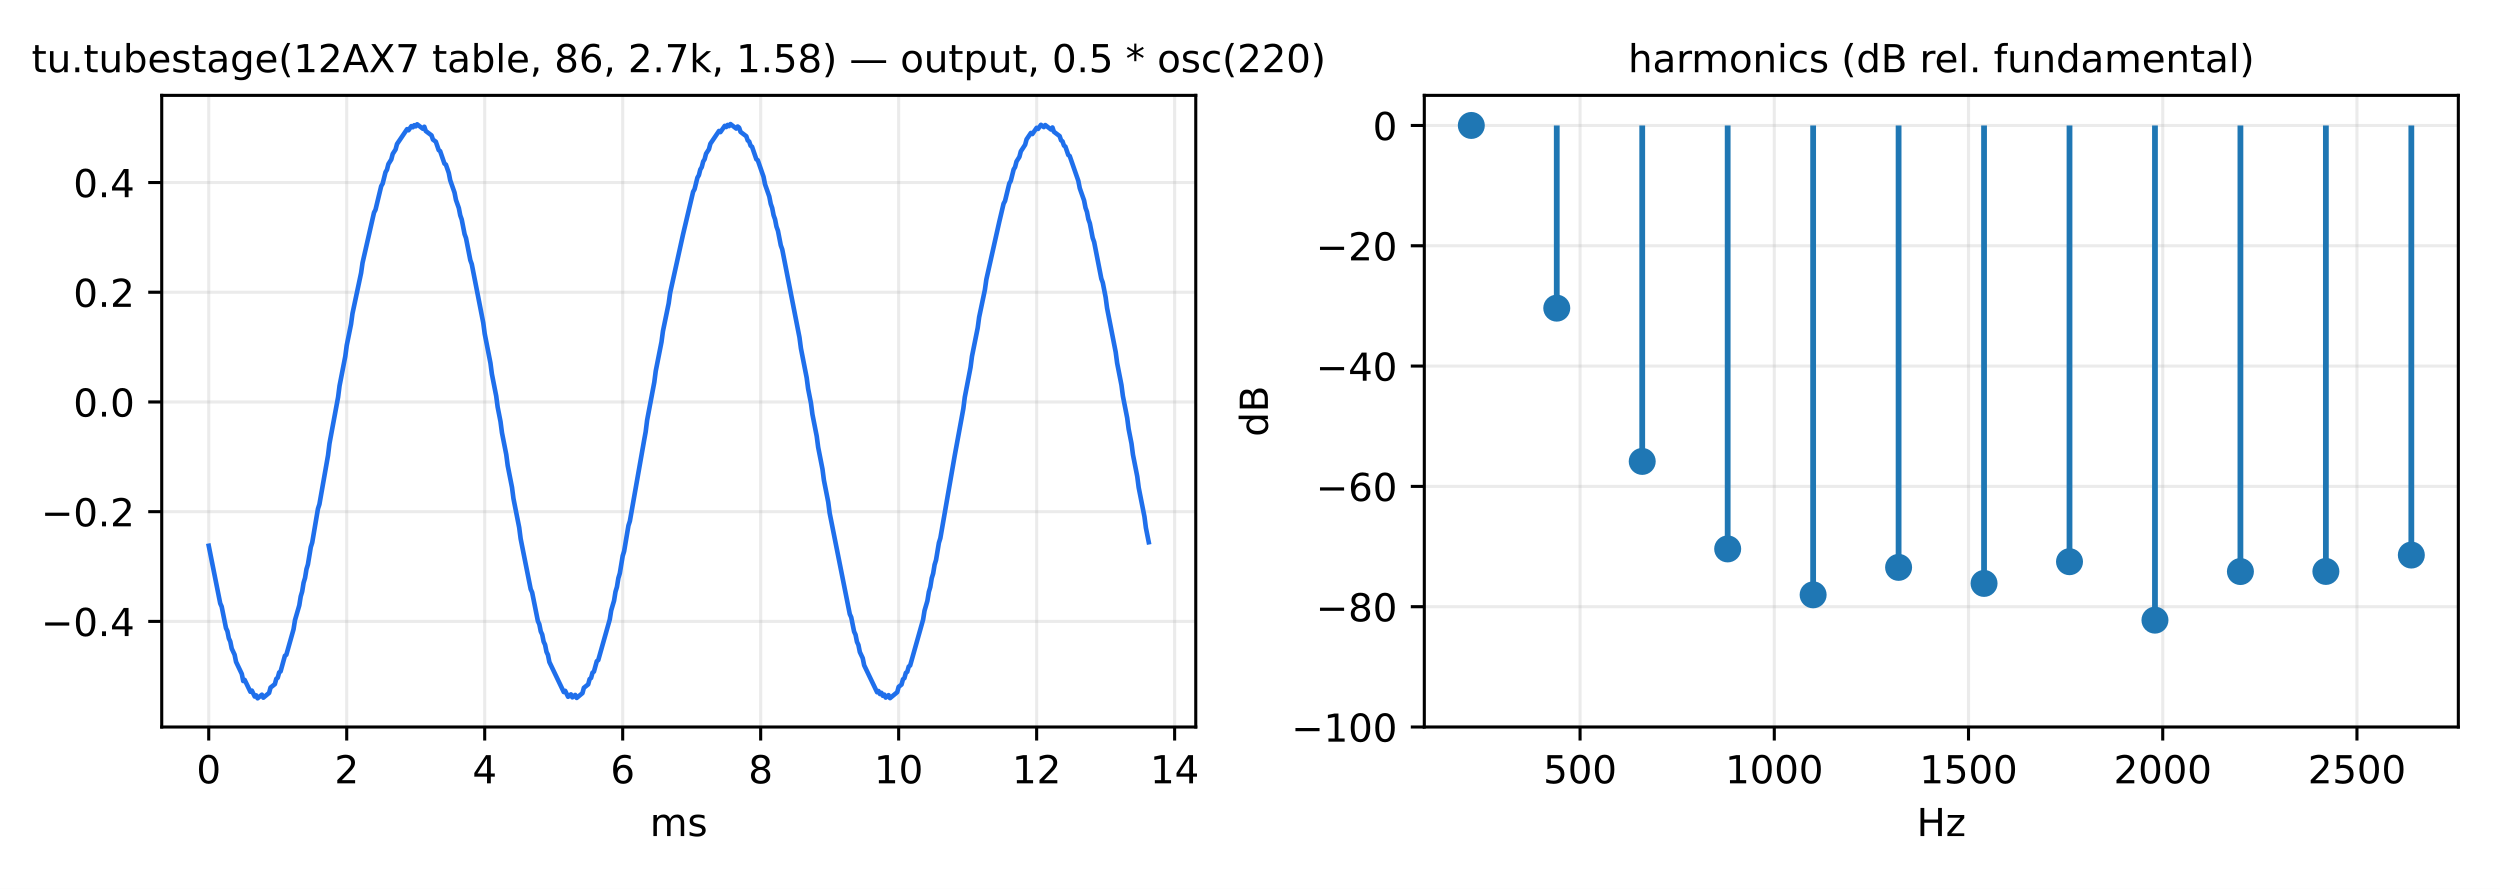
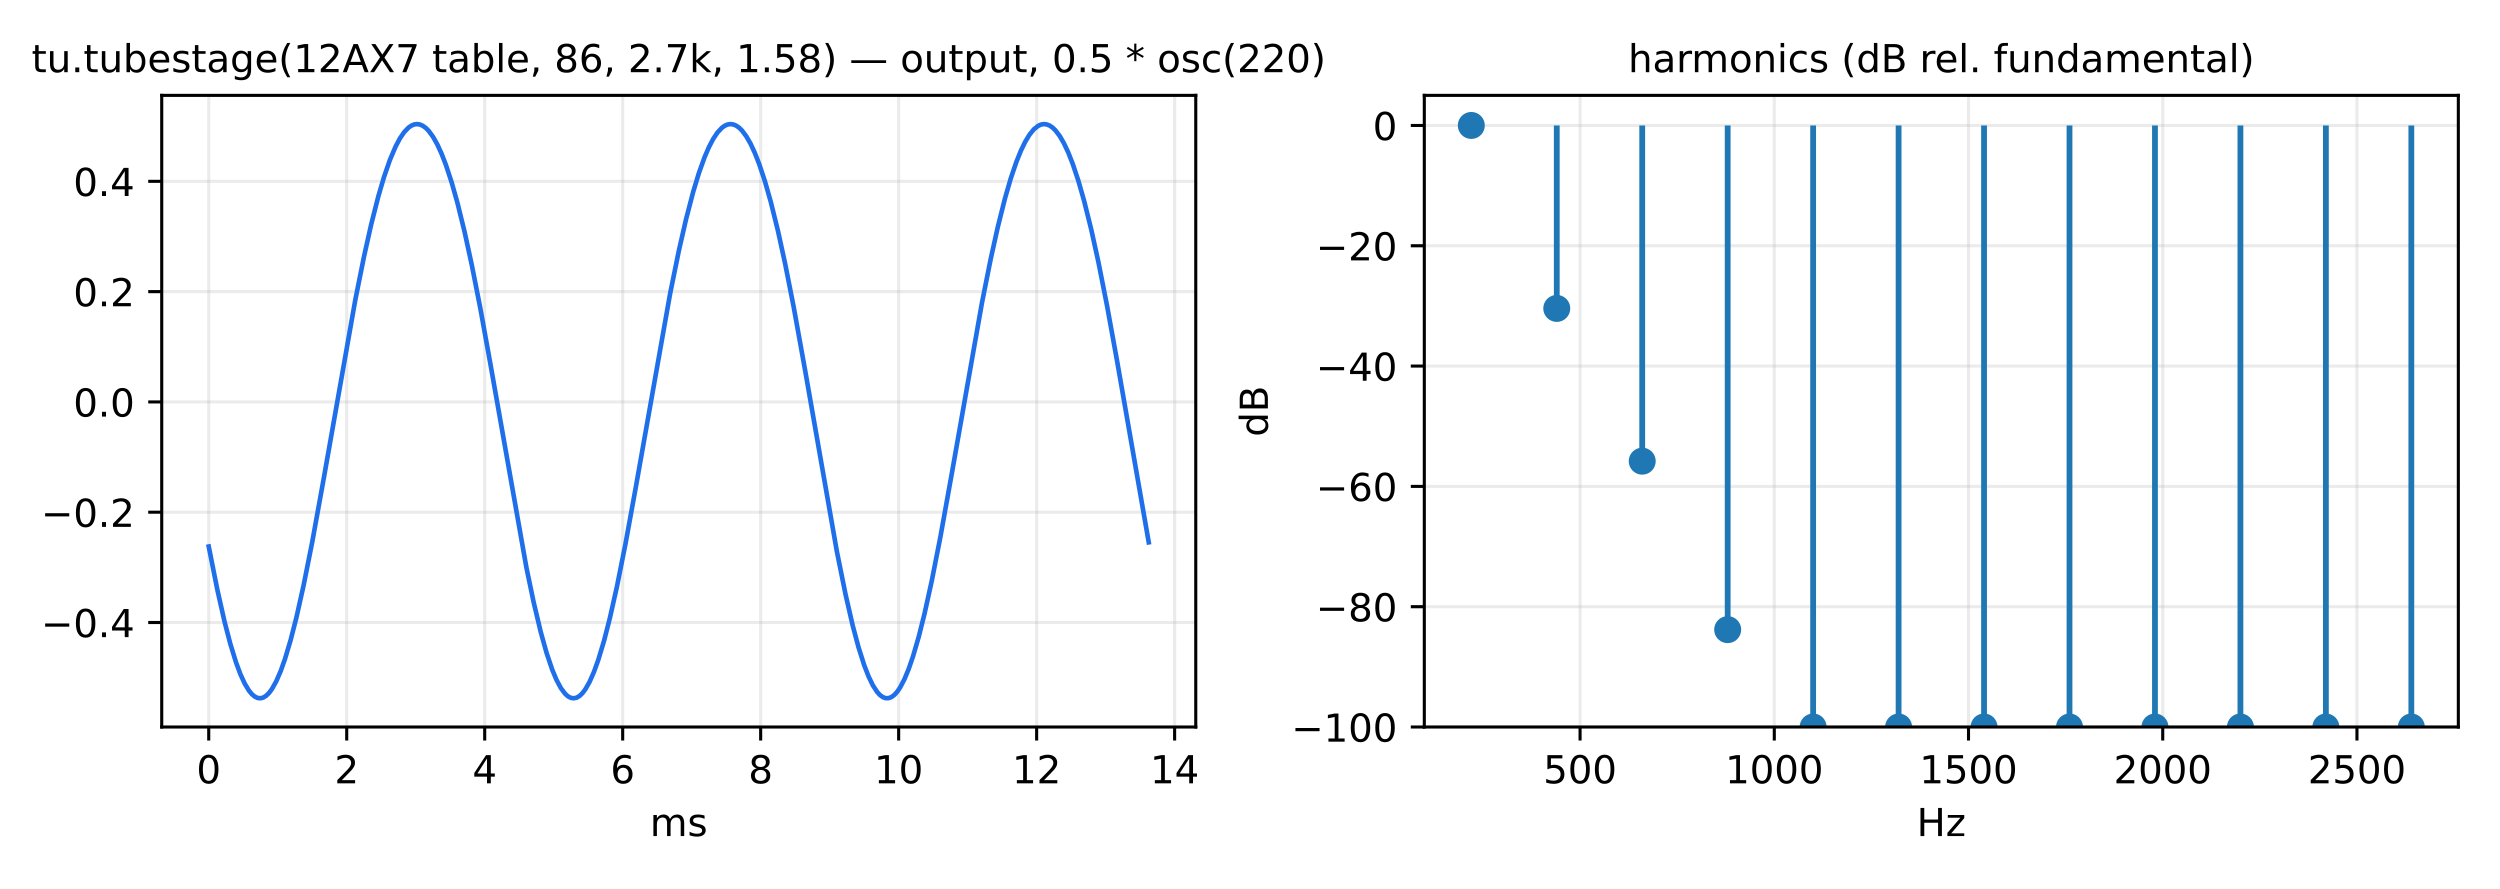
<svg xmlns="http://www.w3.org/2000/svg" xmlns:xlink="http://www.w3.org/1999/xlink" width="648pt" height="230.4pt" viewBox="0 0 648 230.4" version="1.1">
  <defs>
    <style type="text/css">*{stroke-linejoin: round; stroke-linecap: butt}</style>
  </defs>
  <g id="figure_1">
    <g id="patch_1">
      <path d="M 0 230.4  L 648 230.4  L 648 0  L 0 0  z " style="fill: #ffffff" />
    </g>
    <g id="axes_1">
      <g id="patch_2">
        <path d="M 41.92 188.44  L 309.94 188.44  L 309.94 24.72  L 41.92 24.72  z " style="fill: #ffffff" />
      </g>
      <g id="matplotlib.axis_1">
        <g id="xtick_1">
          <g id="line2d_1">
-             <path d="M 54.103 188.44  L 54.103 24.72  " clip-path="url(#pcc298cff93)" style="fill: none; stroke: #b0b0b0; stroke-opacity: 0.25; stroke-width: 0.8; stroke-linecap: square" />
+             <path d="M 54.103 188.44  L 54.103 24.72  " clip-path="url(#p11b434fa4b)" style="fill: none; stroke: #b0b0b0; stroke-opacity: 0.25; stroke-width: 0.8; stroke-linecap: square" />
          </g>
          <g id="line2d_2">
            <defs>
-               <path id="m1f1329c6fb" d="M 0 0  L 0 3.5  " style="stroke: #000000; stroke-width: 0.8" />
+               <path id="m1d66839a09" d="M 0 0  L 0 3.5  " style="stroke: #000000; stroke-width: 0.8" />
            </defs>
            <g>
-               <use xlink:href="#m1f1329c6fb" x="54.103" y="188.44" style="stroke: #000000; stroke-width: 0.8" />
+               <use xlink:href="#m1d66839a09" x="54.103" y="188.44" style="stroke: #000000; stroke-width: 0.8" />
            </g>
          </g>
          <g id="text_1">
            <text style="font: 10px 'DejaVu Sans', 'Bitstream Vera Sans', 'Computer Modern Sans Serif', 'Lucida Grande', 'Verdana', 'Geneva', 'Lucid', 'Arial', 'Helvetica', 'Avant Garde', sans-serif; text-anchor: middle" x="54.103" y="203.038" transform="rotate(-0 54.10273 203.0384)">0</text>
          </g>
        </g>
        <g id="xtick_2">
          <g id="line2d_3">
-             <path d="M 89.869 188.44  L 89.869 24.72  " clip-path="url(#pcc298cff93)" style="fill: none; stroke: #b0b0b0; stroke-opacity: 0.25; stroke-width: 0.8; stroke-linecap: square" />
+             <path d="M 89.869 188.44  L 89.869 24.72  " clip-path="url(#p11b434fa4b)" style="fill: none; stroke: #b0b0b0; stroke-opacity: 0.25; stroke-width: 0.8; stroke-linecap: square" />
          </g>
          <g id="line2d_4">
            <g>
-               <use xlink:href="#m1f1329c6fb" x="89.869" y="188.44" style="stroke: #000000; stroke-width: 0.8" />
+               <use xlink:href="#m1d66839a09" x="89.869" y="188.44" style="stroke: #000000; stroke-width: 0.8" />
            </g>
          </g>
          <g id="text_2">
            <text style="font: 10px 'DejaVu Sans', 'Bitstream Vera Sans', 'Computer Modern Sans Serif', 'Lucida Grande', 'Verdana', 'Geneva', 'Lucid', 'Arial', 'Helvetica', 'Avant Garde', sans-serif; text-anchor: middle" x="89.869" y="203.038" transform="rotate(-0 89.86853 203.0384)">2</text>
          </g>
        </g>
        <g id="xtick_3">
          <g id="line2d_5">
-             <path d="M 125.634 188.44  L 125.634 24.72  " clip-path="url(#pcc298cff93)" style="fill: none; stroke: #b0b0b0; stroke-opacity: 0.25; stroke-width: 0.8; stroke-linecap: square" />
+             <path d="M 125.634 188.44  L 125.634 24.72  " clip-path="url(#p11b434fa4b)" style="fill: none; stroke: #b0b0b0; stroke-opacity: 0.25; stroke-width: 0.8; stroke-linecap: square" />
          </g>
          <g id="line2d_6">
            <g>
-               <use xlink:href="#m1f1329c6fb" x="125.634" y="188.44" style="stroke: #000000; stroke-width: 0.8" />
+               <use xlink:href="#m1d66839a09" x="125.634" y="188.44" style="stroke: #000000; stroke-width: 0.8" />
            </g>
          </g>
          <g id="text_3">
            <text style="font: 10px 'DejaVu Sans', 'Bitstream Vera Sans', 'Computer Modern Sans Serif', 'Lucida Grande', 'Verdana', 'Geneva', 'Lucid', 'Arial', 'Helvetica', 'Avant Garde', sans-serif; text-anchor: middle" x="125.634" y="203.038" transform="rotate(-0 125.6343 203.0384)">4</text>
          </g>
        </g>
        <g id="xtick_4">
          <g id="line2d_7">
-             <path d="M 161.4 188.44  L 161.4 24.72  " clip-path="url(#pcc298cff93)" style="fill: none; stroke: #b0b0b0; stroke-opacity: 0.25; stroke-width: 0.8; stroke-linecap: square" />
+             <path d="M 161.4 188.44  L 161.4 24.72  " clip-path="url(#p11b434fa4b)" style="fill: none; stroke: #b0b0b0; stroke-opacity: 0.25; stroke-width: 0.8; stroke-linecap: square" />
          </g>
          <g id="line2d_8">
            <g>
-               <use xlink:href="#m1f1329c6fb" x="161.4" y="188.44" style="stroke: #000000; stroke-width: 0.8" />
+               <use xlink:href="#m1d66839a09" x="161.4" y="188.44" style="stroke: #000000; stroke-width: 0.8" />
            </g>
          </g>
          <g id="text_4">
            <text style="font: 10px 'DejaVu Sans', 'Bitstream Vera Sans', 'Computer Modern Sans Serif', 'Lucida Grande', 'Verdana', 'Geneva', 'Lucid', 'Arial', 'Helvetica', 'Avant Garde', sans-serif; text-anchor: middle" x="161.4" y="203.038" transform="rotate(-0 161.4001 203.0384)">6</text>
          </g>
        </g>
        <g id="xtick_5">
          <g id="line2d_9">
-             <path d="M 197.166 188.44  L 197.166 24.72  " clip-path="url(#pcc298cff93)" style="fill: none; stroke: #b0b0b0; stroke-opacity: 0.25; stroke-width: 0.8; stroke-linecap: square" />
+             <path d="M 197.166 188.44  L 197.166 24.72  " clip-path="url(#p11b434fa4b)" style="fill: none; stroke: #b0b0b0; stroke-opacity: 0.25; stroke-width: 0.8; stroke-linecap: square" />
          </g>
          <g id="line2d_10">
            <g>
-               <use xlink:href="#m1f1329c6fb" x="197.166" y="188.44" style="stroke: #000000; stroke-width: 0.8" />
+               <use xlink:href="#m1d66839a09" x="197.166" y="188.44" style="stroke: #000000; stroke-width: 0.8" />
            </g>
          </g>
          <g id="text_5">
            <text style="font: 10px 'DejaVu Sans', 'Bitstream Vera Sans', 'Computer Modern Sans Serif', 'Lucida Grande', 'Verdana', 'Geneva', 'Lucid', 'Arial', 'Helvetica', 'Avant Garde', sans-serif; text-anchor: middle" x="197.166" y="203.038" transform="rotate(-0 197.1659 203.0384)">8</text>
          </g>
        </g>
        <g id="xtick_6">
          <g id="line2d_11">
-             <path d="M 232.932 188.44  L 232.932 24.72  " clip-path="url(#pcc298cff93)" style="fill: none; stroke: #b0b0b0; stroke-opacity: 0.25; stroke-width: 0.8; stroke-linecap: square" />
+             <path d="M 232.932 188.44  L 232.932 24.72  " clip-path="url(#p11b434fa4b)" style="fill: none; stroke: #b0b0b0; stroke-opacity: 0.25; stroke-width: 0.8; stroke-linecap: square" />
          </g>
          <g id="line2d_12">
            <g>
-               <use xlink:href="#m1f1329c6fb" x="232.932" y="188.44" style="stroke: #000000; stroke-width: 0.8" />
+               <use xlink:href="#m1d66839a09" x="232.932" y="188.44" style="stroke: #000000; stroke-width: 0.8" />
            </g>
          </g>
          <g id="text_6">
            <text style="font: 10px 'DejaVu Sans', 'Bitstream Vera Sans', 'Computer Modern Sans Serif', 'Lucida Grande', 'Verdana', 'Geneva', 'Lucid', 'Arial', 'Helvetica', 'Avant Garde', sans-serif; text-anchor: middle" x="232.932" y="203.038" transform="rotate(-0 232.9318 203.0384)">10</text>
          </g>
        </g>
        <g id="xtick_7">
          <g id="line2d_13">
-             <path d="M 268.698 188.44  L 268.698 24.72  " clip-path="url(#pcc298cff93)" style="fill: none; stroke: #b0b0b0; stroke-opacity: 0.25; stroke-width: 0.8; stroke-linecap: square" />
+             <path d="M 268.698 188.44  L 268.698 24.72  " clip-path="url(#p11b434fa4b)" style="fill: none; stroke: #b0b0b0; stroke-opacity: 0.25; stroke-width: 0.8; stroke-linecap: square" />
          </g>
          <g id="line2d_14">
            <g>
-               <use xlink:href="#m1f1329c6fb" x="268.698" y="188.44" style="stroke: #000000; stroke-width: 0.8" />
+               <use xlink:href="#m1d66839a09" x="268.698" y="188.44" style="stroke: #000000; stroke-width: 0.8" />
            </g>
          </g>
          <g id="text_7">
            <text style="font: 10px 'DejaVu Sans', 'Bitstream Vera Sans', 'Computer Modern Sans Serif', 'Lucida Grande', 'Verdana', 'Geneva', 'Lucid', 'Arial', 'Helvetica', 'Avant Garde', sans-serif; text-anchor: middle" x="268.698" y="203.038" transform="rotate(-0 268.6976 203.0384)">12</text>
          </g>
        </g>
        <g id="xtick_8">
          <g id="line2d_15">
-             <path d="M 304.463 188.44  L 304.463 24.72  " clip-path="url(#pcc298cff93)" style="fill: none; stroke: #b0b0b0; stroke-opacity: 0.25; stroke-width: 0.8; stroke-linecap: square" />
+             <path d="M 304.463 188.44  L 304.463 24.72  " clip-path="url(#p11b434fa4b)" style="fill: none; stroke: #b0b0b0; stroke-opacity: 0.25; stroke-width: 0.8; stroke-linecap: square" />
          </g>
          <g id="line2d_16">
            <g>
-               <use xlink:href="#m1f1329c6fb" x="304.463" y="188.44" style="stroke: #000000; stroke-width: 0.8" />
+               <use xlink:href="#m1d66839a09" x="304.463" y="188.44" style="stroke: #000000; stroke-width: 0.8" />
            </g>
          </g>
          <g id="text_8">
            <text style="font: 10px 'DejaVu Sans', 'Bitstream Vera Sans', 'Computer Modern Sans Serif', 'Lucida Grande', 'Verdana', 'Geneva', 'Lucid', 'Arial', 'Helvetica', 'Avant Garde', sans-serif; text-anchor: middle" x="304.463" y="203.038" transform="rotate(-0 304.4634 203.0384)">14</text>
          </g>
        </g>
        <g id="text_9">
          <text style="font: 10px 'DejaVu Sans', 'Bitstream Vera Sans', 'Computer Modern Sans Serif', 'Lucida Grande', 'Verdana', 'Geneva', 'Lucid', 'Arial', 'Helvetica', 'Avant Garde', sans-serif; text-anchor: middle" x="175.93" y="216.717" transform="rotate(-0 175.93 216.7166)">ms</text>
        </g>
      </g>
      <g id="matplotlib.axis_2">
        <g id="ytick_1">
          <g id="line2d_17">
-             <path d="M 41.92 161.07  L 309.94 161.07  " clip-path="url(#pcc298cff93)" style="fill: none; stroke: #b0b0b0; stroke-opacity: 0.25; stroke-width: 0.8; stroke-linecap: square" />
+             <path d="M 41.92 161.351  L 309.94 161.351  " clip-path="url(#p11b434fa4b)" style="fill: none; stroke: #b0b0b0; stroke-opacity: 0.25; stroke-width: 0.8; stroke-linecap: square" />
          </g>
          <g id="line2d_18">
            <defs>
-               <path id="m8fce7bdfa5" d="M 0 0  L -3.5 0  " style="stroke: #000000; stroke-width: 0.8" />
+               <path id="m1dffd1df96" d="M 0 0  L -3.5 0  " style="stroke: #000000; stroke-width: 0.8" />
            </defs>
            <g>
-               <use xlink:href="#m8fce7bdfa5" x="41.92" y="161.07" style="stroke: #000000; stroke-width: 0.8" />
+               <use xlink:href="#m1dffd1df96" x="41.92" y="161.351" style="stroke: #000000; stroke-width: 0.8" />
            </g>
          </g>
          <g id="text_10">
-             <text style="font: 10px 'DejaVu Sans', 'Bitstream Vera Sans', 'Computer Modern Sans Serif', 'Lucida Grande', 'Verdana', 'Geneva', 'Lucid', 'Arial', 'Helvetica', 'Avant Garde', sans-serif; text-anchor: end" x="34.92" y="164.869" transform="rotate(-0 34.92 164.8693)">−0.4</text>
+             <text style="font: 10px 'DejaVu Sans', 'Bitstream Vera Sans', 'Computer Modern Sans Serif', 'Lucida Grande', 'Verdana', 'Geneva', 'Lucid', 'Arial', 'Helvetica', 'Avant Garde', sans-serif; text-anchor: end" x="34.92" y="165.15" transform="rotate(-0 34.92 165.1498)">−0.4</text>
          </g>
        </g>
        <g id="ytick_2">
          <g id="line2d_19">
-             <path d="M 41.92 132.629  L 309.94 132.629  " clip-path="url(#pcc298cff93)" style="fill: none; stroke: #b0b0b0; stroke-opacity: 0.25; stroke-width: 0.8; stroke-linecap: square" />
+             <path d="M 41.92 132.764  L 309.94 132.764  " clip-path="url(#p11b434fa4b)" style="fill: none; stroke: #b0b0b0; stroke-opacity: 0.25; stroke-width: 0.8; stroke-linecap: square" />
          </g>
          <g id="line2d_20">
            <g>
-               <use xlink:href="#m8fce7bdfa5" x="41.92" y="132.629" style="stroke: #000000; stroke-width: 0.8" />
+               <use xlink:href="#m1dffd1df96" x="41.92" y="132.764" style="stroke: #000000; stroke-width: 0.8" />
            </g>
          </g>
          <g id="text_11">
-             <text style="font: 10px 'DejaVu Sans', 'Bitstream Vera Sans', 'Computer Modern Sans Serif', 'Lucida Grande', 'Verdana', 'Geneva', 'Lucid', 'Arial', 'Helvetica', 'Avant Garde', sans-serif; text-anchor: end" x="34.92" y="136.428" transform="rotate(-0 34.92 136.4285)">−0.2</text>
+             <text style="font: 10px 'DejaVu Sans', 'Bitstream Vera Sans', 'Computer Modern Sans Serif', 'Lucida Grande', 'Verdana', 'Geneva', 'Lucid', 'Arial', 'Helvetica', 'Avant Garde', sans-serif; text-anchor: end" x="34.92" y="136.563" transform="rotate(-0 34.92 136.5631)">−0.2</text>
          </g>
        </g>
        <g id="ytick_3">
          <g id="line2d_21">
-             <path d="M 41.92 104.188  L 309.94 104.188  " clip-path="url(#pcc298cff93)" style="fill: none; stroke: #b0b0b0; stroke-opacity: 0.25; stroke-width: 0.8; stroke-linecap: square" />
+             <path d="M 41.92 104.177  L 309.94 104.177  " clip-path="url(#p11b434fa4b)" style="fill: none; stroke: #b0b0b0; stroke-opacity: 0.25; stroke-width: 0.8; stroke-linecap: square" />
          </g>
          <g id="line2d_22">
            <g>
-               <use xlink:href="#m8fce7bdfa5" x="41.92" y="104.188" style="stroke: #000000; stroke-width: 0.8" />
+               <use xlink:href="#m1dffd1df96" x="41.92" y="104.177" style="stroke: #000000; stroke-width: 0.8" />
            </g>
          </g>
          <g id="text_12">
-             <text style="font: 10px 'DejaVu Sans', 'Bitstream Vera Sans', 'Computer Modern Sans Serif', 'Lucida Grande', 'Verdana', 'Geneva', 'Lucid', 'Arial', 'Helvetica', 'Avant Garde', sans-serif; text-anchor: end" x="34.92" y="107.988" transform="rotate(-0 34.92 107.9876)">0.0</text>
+             <text style="font: 10px 'DejaVu Sans', 'Bitstream Vera Sans', 'Computer Modern Sans Serif', 'Lucida Grande', 'Verdana', 'Geneva', 'Lucid', 'Arial', 'Helvetica', 'Avant Garde', sans-serif; text-anchor: end" x="34.92" y="107.976" transform="rotate(-0 34.92 107.9763)">0.0</text>
          </g>
        </g>
        <g id="ytick_4">
          <g id="line2d_23">
-             <path d="M 41.92 75.748  L 309.94 75.748  " clip-path="url(#pcc298cff93)" style="fill: none; stroke: #b0b0b0; stroke-opacity: 0.25; stroke-width: 0.8; stroke-linecap: square" />
+             <path d="M 41.92 75.59  L 309.94 75.59  " clip-path="url(#p11b434fa4b)" style="fill: none; stroke: #b0b0b0; stroke-opacity: 0.25; stroke-width: 0.8; stroke-linecap: square" />
          </g>
          <g id="line2d_24">
            <g>
-               <use xlink:href="#m8fce7bdfa5" x="41.92" y="75.748" style="stroke: #000000; stroke-width: 0.8" />
+               <use xlink:href="#m1dffd1df96" x="41.92" y="75.59" style="stroke: #000000; stroke-width: 0.8" />
            </g>
          </g>
          <g id="text_13">
-             <text style="font: 10px 'DejaVu Sans', 'Bitstream Vera Sans', 'Computer Modern Sans Serif', 'Lucida Grande', 'Verdana', 'Geneva', 'Lucid', 'Arial', 'Helvetica', 'Avant Garde', sans-serif; text-anchor: end" x="34.92" y="79.547" transform="rotate(-0 34.92 79.54676)">0.2</text>
+             <text style="font: 10px 'DejaVu Sans', 'Bitstream Vera Sans', 'Computer Modern Sans Serif', 'Lucida Grande', 'Verdana', 'Geneva', 'Lucid', 'Arial', 'Helvetica', 'Avant Garde', sans-serif; text-anchor: end" x="34.92" y="79.39" transform="rotate(-0 34.92 79.38959)">0.2</text>
          </g>
        </g>
        <g id="ytick_5">
          <g id="line2d_25">
-             <path d="M 41.92 47.307  L 309.94 47.307  " clip-path="url(#pcc298cff93)" style="fill: none; stroke: #b0b0b0; stroke-opacity: 0.25; stroke-width: 0.8; stroke-linecap: square" />
+             <path d="M 41.92 47.004  L 309.94 47.004  " clip-path="url(#p11b434fa4b)" style="fill: none; stroke: #b0b0b0; stroke-opacity: 0.25; stroke-width: 0.8; stroke-linecap: square" />
          </g>
          <g id="line2d_26">
            <g>
-               <use xlink:href="#m8fce7bdfa5" x="41.92" y="47.307" style="stroke: #000000; stroke-width: 0.8" />
+               <use xlink:href="#m1dffd1df96" x="41.92" y="47.004" style="stroke: #000000; stroke-width: 0.8" />
            </g>
          </g>
          <g id="text_14">
-             <text style="font: 10px 'DejaVu Sans', 'Bitstream Vera Sans', 'Computer Modern Sans Serif', 'Lucida Grande', 'Verdana', 'Geneva', 'Lucid', 'Arial', 'Helvetica', 'Avant Garde', sans-serif; text-anchor: end" x="34.92" y="51.106" transform="rotate(-0 34.92 51.1059)">0.4</text>
+             <text style="font: 10px 'DejaVu Sans', 'Bitstream Vera Sans', 'Computer Modern Sans Serif', 'Lucida Grande', 'Verdana', 'Geneva', 'Lucid', 'Arial', 'Helvetica', 'Avant Garde', sans-serif; text-anchor: end" x="34.92" y="50.803" transform="rotate(-0 34.92 50.80284)">0.4</text>
          </g>
        </g>
      </g>
      <g id="line2d_27">
-         <path d="M 54.103 141.464  L 57.083 156.405  L 57.456 157.229  L 58.573 162.801  L 58.946 163.608  L 59.319 165.461  L 59.691 166.262  L 60.064 168.112  L 60.809 169.698  L 61.181 171.546  L 62.672 174.676  L 63.044 176.519  L 63.417 176.226  L 64.907 179.312  L 65.28 179.008  L 66.025 180.542  L 66.397 180.233  L 66.77 180.998  L 67.887 180.069  L 68.26 180.836  L 69.75 179.602  L 70.123 178.222  L 71.241 177.326  L 71.613 175.956  L 71.986 175.666  L 72.358 174.304  L 72.731 174.02  L 73.848 169.979  L 74.221 169.712  L 76.084 163.116  L 76.456 160.757  L 77.574 156.914  L 77.947 154.594  L 78.319 153.338  L 78.692 151.04  L 79.064 149.803  L 79.437 147.527  L 79.809 146.308  L 80.555 141.817  L 80.927 140.628  L 82.417 131.852  L 82.79 130.717  L 85.025 118.038  L 85.398 114.975  L 87.633 102.949  L 88.006 100.018  L 89.496 92.376  L 89.869 89.543  L 90.986 84.028  L 91.359 81.275  L 93.594 70.758  L 93.967 68.139  L 96.947 55.084  L 97.32 54.399  L 98.81 48.237  L 99.183 47.596  L 99.928 44.613  L 100.3 43.997  L 100.673 42.533  L 101.418 41.335  L 101.79 39.898  L 102.536 38.738  L 102.908 37.328  L 105.516 33.473  L 105.889 33.759  L 106.634 32.695  L 107.006 32.984  L 107.379 32.457  L 107.751 32.747  L 108.124 32.223  L 109.614 33.382  L 109.987 32.858  L 110.359 33.958  L 111.85 35.088  L 112.222 36.182  L 112.967 36.731  L 113.712 38.906  L 114.085 39.171  L 115.203 42.413  L 115.575 42.663  L 116.32 44.812  L 116.693 46.715  L 117.811 49.91  L 118.183 51.813  L 118.928 53.924  L 119.301 55.828  L 119.673 56.876  L 120.418 60.684  L 120.791 61.723  L 121.909 67.435  L 122.281 68.461  L 125.262 83.691  L 125.634 86.507  L 127.125 94.115  L 127.497 96.948  L 128.615 102.646  L 128.987 105.492  L 129.733 109.285  L 130.105 112.14  L 131.223 117.817  L 131.595 120.683  L 132.713 126.346  L 133.086 129.22  L 134.576 136.744  L 134.948 139.628  L 137.556 152.719  L 137.929 153.551  L 139.419 160.991  L 139.792 161.803  L 140.164 163.658  L 140.537 164.463  L 140.909 166.316  L 141.282 167.114  L 141.654 168.964  L 142.027 169.756  L 142.4 171.603  L 146.125 179.371  L 146.498 179.066  L 147.243 180.6  L 147.988 179.983  L 148.361 180.749  L 149.106 180.13  L 149.478 180.898  L 150.968 179.662  L 151.341 178.282  L 152.459 177.386  L 152.831 176.016  L 153.204 175.725  L 153.576 174.363  L 153.949 174.079  L 154.694 171.377  L 155.067 171.105  L 158.047 160.575  L 158.42 158.232  L 159.165 155.689  L 159.537 153.376  L 159.91 152.127  L 160.282 149.836  L 160.655 148.605  L 161.4 144.084  L 161.773 142.884  L 162.89 136.235  L 163.263 135.076  L 166.989 113.943  L 167.361 111.91  L 167.734 108.899  L 169.596 99.059  L 169.969 96.164  L 171.459 88.637  L 171.832 85.839  L 173.322 78.628  L 173.695 75.929  L 177.048 60.73  L 179.656 49.702  L 180.028 49.052  L 180.773 46.041  L 181.146 45.415  L 181.518 43.937  L 181.891 43.326  L 182.264 41.869  L 182.636 41.272  L 183.009 39.836  L 183.754 38.676  L 184.126 37.266  L 186.362 33.95  L 186.734 34.235  L 187.852 32.632  L 188.224 32.922  L 188.597 32.395  L 188.97 32.686  L 189.342 32.162  L 190.832 33.321  L 191.205 32.797  L 191.578 33.086  L 191.95 34.186  L 193.44 35.313  L 193.813 36.405  L 194.185 36.679  L 194.558 37.768  L 194.931 38.037  L 196.048 41.287  L 196.421 41.542  L 197.911 45.839  L 198.284 47.742  L 199.401 50.931  L 199.774 52.834  L 200.146 53.889  L 200.519 55.792  L 200.892 56.841  L 201.264 58.745  L 201.637 59.788  L 202.382 63.596  L 202.754 64.629  L 207.225 87.474  L 207.598 90.297  L 209.088 97.901  L 209.46 100.74  L 210.206 104.536  L 210.578 107.385  L 211.696 113.07  L 212.068 115.93  L 213.186 121.601  L 213.559 124.471  L 214.676 130.126  L 215.049 133.005  L 220.265 159.185  L 220.637 160.002  L 221.382 163.713  L 221.755 164.518  L 222.127 166.37  L 222.5 167.168  L 222.873 169.017  L 223.618 170.599  L 223.99 172.445  L 227.343 179.426  L 227.716 179.121  L 228.088 179.889  L 228.461 179.582  L 228.834 180.349  L 229.206 180.041  L 229.579 180.807  L 230.324 180.188  L 230.696 180.955  L 232.559 179.413  L 232.932 178.034  L 233.677 177.437  L 234.049 176.067  L 234.422 175.776  L 234.795 174.413  L 235.167 174.129  L 235.54 172.775  L 235.912 172.497  L 239.265 160.619  L 239.638 158.275  L 240.383 155.733  L 240.756 153.42  L 241.128 152.17  L 241.501 149.879  L 241.873 148.648  L 242.246 146.38  L 242.618 145.167  L 243.363 140.691  L 243.736 139.508  L 247.462 118.081  L 249.697 105.924  L 250.07 102.967  L 251.56 95.239  L 251.932 92.379  L 253.423 84.967  L 253.795 82.205  L 255.285 75.108  L 255.658 72.444  L 259.011 57.501  L 260.129 52.775  L 260.501 52.104  L 261.619 47.525  L 261.991 46.889  L 262.737 43.919  L 263.109 43.308  L 263.482 41.851  L 264.227 40.663  L 264.599 39.233  L 265.717 37.513  L 266.09 36.116  L 267.207 34.465  L 267.58 34.748  L 268.698 33.132  L 269.07 33.42  L 269.815 32.362  L 270.56 32.943  L 270.933 32.418  L 272.423 33.573  L 272.796 33.048  L 273.168 34.147  L 274.659 35.275  L 275.031 36.368  L 275.404 36.642  L 275.776 37.731  L 276.149 38  L 276.894 40.169  L 277.266 40.429  L 279.502 46.875  L 279.874 48.778  L 280.992 51.961  L 281.365 53.864  L 281.737 54.917  L 282.11 56.82  L 282.482 57.867  L 283.227 61.674  L 283.6 62.711  L 285.463 72.232  L 285.835 73.247  L 286.58 77.055  L 286.953 79.859  L 289.188 91.276  L 289.561 94.105  L 290.679 99.805  L 291.051 102.647  L 292.169 108.338  L 292.541 111.192  L 293.287 114.979  L 293.659 117.842  L 294.777 123.509  L 295.149 126.381  L 296.64 133.913  L 297.012 136.795  L 297.757 140.548  L 297.757 140.548  " clip-path="url(#pcc298cff93)" style="fill: none; stroke: #1f6feb; stroke-width: 1.2; stroke-linecap: square" />
+         <path d="M 54.103 141.658  L 56.338 152.878  L 58.201 161.131  L 59.691 166.853  L 61.181 171.707  L 62.299 174.717  L 63.417 177.162  L 64.534 179.018  L 65.28 179.923  L 66.025 180.55  L 66.77 180.908  L 67.515 180.991  L 68.26 180.799  L 69.005 180.327  L 69.75 179.588  L 70.495 178.58  L 71.613 176.573  L 72.731 173.992  L 73.848 170.861  L 75.339 165.881  L 76.829 160.06  L 78.692 151.74  L 80.927 140.506  L 83.908 124.052  L 92.104 77.684  L 94.339 66.553  L 96.202 58.216  L 98.065 50.884  L 99.555 45.82  L 101.045 41.505  L 102.536 37.988  L 103.653 35.882  L 104.771 34.242  L 105.889 33.075  L 106.634 32.558  L 107.379 32.254  L 108.124 32.162  L 108.869 32.285  L 109.614 32.616  L 110.359 33.158  L 111.104 33.91  L 112.222 35.43  L 113.34 37.413  L 114.458 39.853  L 115.575 42.74  L 117.065 47.266  L 118.556 52.533  L 120.418 60.094  L 122.281 68.64  L 124.517 80.002  L 127.125 94.418  L 136.439 147.081  L 138.301 156.006  L 140.164 163.836  L 141.654 169.17  L 143.145 173.597  L 144.262 176.267  L 145.38 178.358  L 146.498 179.85  L 147.243 180.508  L 147.988 180.891  L 148.733 180.993  L 149.478 180.826  L 150.223 180.383  L 150.968 179.669  L 151.714 178.682  L 152.831 176.711  L 153.949 174.165  L 155.067 171.066  L 156.557 166.127  L 158.047 160.34  L 159.91 152.059  L 162.145 140.86  L 164.753 126.556  L 173.695 76.109  L 175.93 65.123  L 177.793 56.951  L 179.656 49.794  L 181.146 44.873  L 182.636 40.725  L 183.754 38.132  L 184.871 35.992  L 185.989 34.325  L 187.107 33.129  L 187.852 32.594  L 188.597 32.275  L 189.342 32.163  L 190.087 32.263  L 190.832 32.575  L 191.578 33.101  L 192.323 33.834  L 193.44 35.325  L 194.558 37.281  L 195.676 39.693  L 196.793 42.553  L 198.284 47.044  L 199.774 52.277  L 201.637 59.8  L 203.499 68.312  L 205.735 79.64  L 208.715 96.156  L 216.912 142.904  L 219.147 153.988  L 221.01 162.095  L 222.5 167.684  L 223.99 172.39  L 225.108 175.283  L 226.226 177.604  L 227.343 179.334  L 228.088 180.153  L 228.834 180.698  L 229.579 180.963  L 230.324 180.959  L 231.069 180.678  L 231.814 180.124  L 232.559 179.296  L 233.304 178.203  L 234.422 176.073  L 235.54 173.373  L 236.657 170.129  L 238.148 165.009  L 239.638 159.062  L 241.501 150.608  L 243.736 139.245  L 246.716 122.691  L 254.54 78.399  L 256.776 67.192  L 258.638 58.797  L 260.501 51.387  L 261.991 46.248  L 263.482 41.87  L 264.599 39.1  L 265.717 36.778  L 266.835 34.926  L 267.952 33.544  L 269.07 32.635  L 269.815 32.292  L 270.56 32.166  L 271.305 32.247  L 272.051 32.539  L 272.796 33.043  L 273.541 33.76  L 274.659 35.221  L 275.776 37.148  L 276.894 39.533  L 278.012 42.367  L 279.502 46.823  L 280.992 52.025  L 282.855 59.51  L 284.718 67.989  L 286.953 79.285  L 289.561 93.641  L 297.757 140.578  L 297.757 140.578  " clip-path="url(#p11b434fa4b)" style="fill: none; stroke: #1f6feb; stroke-width: 1.2; stroke-linecap: square" />
      </g>
      <g id="patch_3">
        <path d="M 41.92 188.44  L 41.92 24.72  " style="fill: none; stroke: #000000; stroke-width: 0.8; stroke-linejoin: miter; stroke-linecap: square" />
      </g>
      <g id="patch_4">
        <path d="M 309.94 188.44  L 309.94 24.72  " style="fill: none; stroke: #000000; stroke-width: 0.8; stroke-linejoin: miter; stroke-linecap: square" />
      </g>
      <g id="patch_5">
        <path d="M 41.92 188.44  L 309.94 188.44  " style="fill: none; stroke: #000000; stroke-width: 0.8; stroke-linejoin: miter; stroke-linecap: square" />
      </g>
      <g id="patch_6">
        <path d="M 41.92 24.72  L 309.94 24.72  " style="fill: none; stroke: #000000; stroke-width: 0.8; stroke-linejoin: miter; stroke-linecap: square" />
      </g>
      <g id="text_15">
        <text style="font: 10px 'DejaVu Sans', 'Bitstream Vera Sans', 'Computer Modern Sans Serif', 'Lucida Grande', 'Verdana', 'Geneva', 'Lucid', 'Arial', 'Helvetica', 'Avant Garde', sans-serif; text-anchor: middle" x="175.93" y="18.72" transform="rotate(-0 175.93 18.72)">tu.tubestage(12AX7 table, 86, 2.7k, 1.58) — output, 0.5 * osc(220)</text>
      </g>
    </g>
    <g id="axes_2">
      <g id="patch_7">
        <path d="M 369.18 188.44  L 637.2 188.44  L 637.2 24.72  L 369.18 24.72  z " style="fill: #ffffff" />
      </g>
      <g id="matplotlib.axis_3">
        <g id="xtick_9">
          <g id="line2d_28">
-             <path d="M 409.554 188.44  L 409.554 24.72  " clip-path="url(#pbc5f1942ee)" style="fill: none; stroke: #b0b0b0; stroke-opacity: 0.25; stroke-width: 0.8; stroke-linecap: square" />
+             <path d="M 409.554 188.44  L 409.554 24.72  " clip-path="url(#p453dae19c1)" style="fill: none; stroke: #b0b0b0; stroke-opacity: 0.25; stroke-width: 0.8; stroke-linecap: square" />
          </g>
          <g id="line2d_29">
            <g>
-               <use xlink:href="#m1f1329c6fb" x="409.554" y="188.44" style="stroke: #000000; stroke-width: 0.8" />
+               <use xlink:href="#m1d66839a09" x="409.554" y="188.44" style="stroke: #000000; stroke-width: 0.8" />
            </g>
          </g>
          <g id="text_16">
            <text style="font: 10px 'DejaVu Sans', 'Bitstream Vera Sans', 'Computer Modern Sans Serif', 'Lucida Grande', 'Verdana', 'Geneva', 'Lucid', 'Arial', 'Helvetica', 'Avant Garde', sans-serif; text-anchor: middle" x="409.554" y="203.038" transform="rotate(-0 409.5542 203.0384)">500</text>
          </g>
        </g>
        <g id="xtick_10">
          <g id="line2d_30">
-             <path d="M 459.896 188.44  L 459.896 24.72  " clip-path="url(#pbc5f1942ee)" style="fill: none; stroke: #b0b0b0; stroke-opacity: 0.25; stroke-width: 0.8; stroke-linecap: square" />
+             <path d="M 459.896 188.44  L 459.896 24.72  " clip-path="url(#p453dae19c1)" style="fill: none; stroke: #b0b0b0; stroke-opacity: 0.25; stroke-width: 0.8; stroke-linecap: square" />
          </g>
          <g id="line2d_31">
            <g>
-               <use xlink:href="#m1f1329c6fb" x="459.896" y="188.44" style="stroke: #000000; stroke-width: 0.8" />
+               <use xlink:href="#m1d66839a09" x="459.896" y="188.44" style="stroke: #000000; stroke-width: 0.8" />
            </g>
          </g>
          <g id="text_17">
            <text style="font: 10px 'DejaVu Sans', 'Bitstream Vera Sans', 'Computer Modern Sans Serif', 'Lucida Grande', 'Verdana', 'Geneva', 'Lucid', 'Arial', 'Helvetica', 'Avant Garde', sans-serif; text-anchor: middle" x="459.896" y="203.038" transform="rotate(-0 459.896 203.0384)">1000</text>
          </g>
        </g>
        <g id="xtick_11">
          <g id="line2d_32">
-             <path d="M 510.238 188.44  L 510.238 24.72  " clip-path="url(#pbc5f1942ee)" style="fill: none; stroke: #b0b0b0; stroke-opacity: 0.25; stroke-width: 0.8; stroke-linecap: square" />
+             <path d="M 510.238 188.44  L 510.238 24.72  " clip-path="url(#p453dae19c1)" style="fill: none; stroke: #b0b0b0; stroke-opacity: 0.25; stroke-width: 0.8; stroke-linecap: square" />
          </g>
          <g id="line2d_33">
            <g>
-               <use xlink:href="#m1f1329c6fb" x="510.238" y="188.44" style="stroke: #000000; stroke-width: 0.8" />
+               <use xlink:href="#m1d66839a09" x="510.238" y="188.44" style="stroke: #000000; stroke-width: 0.8" />
            </g>
          </g>
          <g id="text_18">
            <text style="font: 10px 'DejaVu Sans', 'Bitstream Vera Sans', 'Computer Modern Sans Serif', 'Lucida Grande', 'Verdana', 'Geneva', 'Lucid', 'Arial', 'Helvetica', 'Avant Garde', sans-serif; text-anchor: middle" x="510.238" y="203.038" transform="rotate(-0 510.2379 203.0384)">1500</text>
          </g>
        </g>
        <g id="xtick_12">
          <g id="line2d_34">
-             <path d="M 560.58 188.44  L 560.58 24.72  " clip-path="url(#pbc5f1942ee)" style="fill: none; stroke: #b0b0b0; stroke-opacity: 0.25; stroke-width: 0.8; stroke-linecap: square" />
+             <path d="M 560.58 188.44  L 560.58 24.72  " clip-path="url(#p453dae19c1)" style="fill: none; stroke: #b0b0b0; stroke-opacity: 0.25; stroke-width: 0.8; stroke-linecap: square" />
          </g>
          <g id="line2d_35">
            <g>
-               <use xlink:href="#m1f1329c6fb" x="560.58" y="188.44" style="stroke: #000000; stroke-width: 0.8" />
+               <use xlink:href="#m1d66839a09" x="560.58" y="188.44" style="stroke: #000000; stroke-width: 0.8" />
            </g>
          </g>
          <g id="text_19">
            <text style="font: 10px 'DejaVu Sans', 'Bitstream Vera Sans', 'Computer Modern Sans Serif', 'Lucida Grande', 'Verdana', 'Geneva', 'Lucid', 'Arial', 'Helvetica', 'Avant Garde', sans-serif; text-anchor: middle" x="560.58" y="203.038" transform="rotate(-0 560.5797 203.0384)">2000</text>
          </g>
        </g>
        <g id="xtick_13">
          <g id="line2d_36">
-             <path d="M 610.922 188.44  L 610.922 24.72  " clip-path="url(#pbc5f1942ee)" style="fill: none; stroke: #b0b0b0; stroke-opacity: 0.25; stroke-width: 0.8; stroke-linecap: square" />
+             <path d="M 610.922 188.44  L 610.922 24.72  " clip-path="url(#p453dae19c1)" style="fill: none; stroke: #b0b0b0; stroke-opacity: 0.25; stroke-width: 0.8; stroke-linecap: square" />
          </g>
          <g id="line2d_37">
            <g>
-               <use xlink:href="#m1f1329c6fb" x="610.922" y="188.44" style="stroke: #000000; stroke-width: 0.8" />
+               <use xlink:href="#m1d66839a09" x="610.922" y="188.44" style="stroke: #000000; stroke-width: 0.8" />
            </g>
          </g>
          <g id="text_20">
            <text style="font: 10px 'DejaVu Sans', 'Bitstream Vera Sans', 'Computer Modern Sans Serif', 'Lucida Grande', 'Verdana', 'Geneva', 'Lucid', 'Arial', 'Helvetica', 'Avant Garde', sans-serif; text-anchor: middle" x="610.922" y="203.038" transform="rotate(-0 610.9216 203.0384)">2500</text>
          </g>
        </g>
        <g id="text_21">
          <text style="font: 10px 'DejaVu Sans', 'Bitstream Vera Sans', 'Computer Modern Sans Serif', 'Lucida Grande', 'Verdana', 'Geneva', 'Lucid', 'Arial', 'Helvetica', 'Avant Garde', sans-serif; text-anchor: middle" x="503.19" y="216.717" transform="rotate(-0 503.19 216.7166)">Hz</text>
        </g>
      </g>
      <g id="matplotlib.axis_4">
        <g id="ytick_6">
          <g id="line2d_38">
-             <path d="M 369.18 188.44  L 637.2 188.44  " clip-path="url(#pbc5f1942ee)" style="fill: none; stroke: #b0b0b0; stroke-opacity: 0.25; stroke-width: 0.8; stroke-linecap: square" />
+             <path d="M 369.18 188.44  L 637.2 188.44  " clip-path="url(#p453dae19c1)" style="fill: none; stroke: #b0b0b0; stroke-opacity: 0.25; stroke-width: 0.8; stroke-linecap: square" />
          </g>
          <g id="line2d_39">
            <g>
-               <use xlink:href="#m8fce7bdfa5" x="369.18" y="188.44" style="stroke: #000000; stroke-width: 0.8" />
+               <use xlink:href="#m1dffd1df96" x="369.18" y="188.44" style="stroke: #000000; stroke-width: 0.8" />
            </g>
          </g>
          <g id="text_22">
            <text style="font: 10px 'DejaVu Sans', 'Bitstream Vera Sans', 'Computer Modern Sans Serif', 'Lucida Grande', 'Verdana', 'Geneva', 'Lucid', 'Arial', 'Helvetica', 'Avant Garde', sans-serif; text-anchor: end" x="362.18" y="192.239" transform="rotate(-0 362.18 192.2392)">−100</text>
          </g>
        </g>
        <g id="ytick_7">
          <g id="line2d_40">
-             <path d="M 369.18 157.255  L 637.2 157.255  " clip-path="url(#pbc5f1942ee)" style="fill: none; stroke: #b0b0b0; stroke-opacity: 0.25; stroke-width: 0.8; stroke-linecap: square" />
+             <path d="M 369.18 157.255  L 637.2 157.255  " clip-path="url(#p453dae19c1)" style="fill: none; stroke: #b0b0b0; stroke-opacity: 0.25; stroke-width: 0.8; stroke-linecap: square" />
          </g>
          <g id="line2d_41">
            <g>
-               <use xlink:href="#m8fce7bdfa5" x="369.18" y="157.255" style="stroke: #000000; stroke-width: 0.8" />
+               <use xlink:href="#m1dffd1df96" x="369.18" y="157.255" style="stroke: #000000; stroke-width: 0.8" />
            </g>
          </g>
          <g id="text_23">
            <text style="font: 10px 'DejaVu Sans', 'Bitstream Vera Sans', 'Computer Modern Sans Serif', 'Lucida Grande', 'Verdana', 'Geneva', 'Lucid', 'Arial', 'Helvetica', 'Avant Garde', sans-serif; text-anchor: end" x="362.18" y="161.054" transform="rotate(-0 362.18 161.0545)">−80</text>
          </g>
        </g>
        <g id="ytick_8">
          <g id="line2d_42">
-             <path d="M 369.18 126.07  L 637.2 126.07  " clip-path="url(#pbc5f1942ee)" style="fill: none; stroke: #b0b0b0; stroke-opacity: 0.25; stroke-width: 0.8; stroke-linecap: square" />
+             <path d="M 369.18 126.07  L 637.2 126.07  " clip-path="url(#p453dae19c1)" style="fill: none; stroke: #b0b0b0; stroke-opacity: 0.25; stroke-width: 0.8; stroke-linecap: square" />
          </g>
          <g id="line2d_43">
            <g>
-               <use xlink:href="#m8fce7bdfa5" x="369.18" y="126.07" style="stroke: #000000; stroke-width: 0.8" />
+               <use xlink:href="#m1dffd1df96" x="369.18" y="126.07" style="stroke: #000000; stroke-width: 0.8" />
            </g>
          </g>
          <g id="text_24">
            <text style="font: 10px 'DejaVu Sans', 'Bitstream Vera Sans', 'Computer Modern Sans Serif', 'Lucida Grande', 'Verdana', 'Geneva', 'Lucid', 'Arial', 'Helvetica', 'Avant Garde', sans-serif; text-anchor: end" x="362.18" y="129.87" transform="rotate(-0 362.18 129.8697)">−60</text>
          </g>
        </g>
        <g id="ytick_9">
          <g id="line2d_44">
-             <path d="M 369.18 94.886  L 637.2 94.886  " clip-path="url(#pbc5f1942ee)" style="fill: none; stroke: #b0b0b0; stroke-opacity: 0.25; stroke-width: 0.8; stroke-linecap: square" />
+             <path d="M 369.18 94.886  L 637.2 94.886  " clip-path="url(#p453dae19c1)" style="fill: none; stroke: #b0b0b0; stroke-opacity: 0.25; stroke-width: 0.8; stroke-linecap: square" />
          </g>
          <g id="line2d_45">
            <g>
-               <use xlink:href="#m8fce7bdfa5" x="369.18" y="94.886" style="stroke: #000000; stroke-width: 0.8" />
+               <use xlink:href="#m1dffd1df96" x="369.18" y="94.886" style="stroke: #000000; stroke-width: 0.8" />
            </g>
          </g>
          <g id="text_25">
            <text style="font: 10px 'DejaVu Sans', 'Bitstream Vera Sans', 'Computer Modern Sans Serif', 'Lucida Grande', 'Verdana', 'Geneva', 'Lucid', 'Arial', 'Helvetica', 'Avant Garde', sans-serif; text-anchor: end" x="362.18" y="98.685" transform="rotate(-0 362.18 98.68493)">−40</text>
          </g>
        </g>
        <g id="ytick_10">
          <g id="line2d_46">
-             <path d="M 369.18 63.701  L 637.2 63.701  " clip-path="url(#pbc5f1942ee)" style="fill: none; stroke: #b0b0b0; stroke-opacity: 0.25; stroke-width: 0.8; stroke-linecap: square" />
+             <path d="M 369.18 63.701  L 637.2 63.701  " clip-path="url(#p453dae19c1)" style="fill: none; stroke: #b0b0b0; stroke-opacity: 0.25; stroke-width: 0.8; stroke-linecap: square" />
          </g>
          <g id="line2d_47">
            <g>
-               <use xlink:href="#m8fce7bdfa5" x="369.18" y="63.701" style="stroke: #000000; stroke-width: 0.8" />
+               <use xlink:href="#m1dffd1df96" x="369.18" y="63.701" style="stroke: #000000; stroke-width: 0.8" />
            </g>
          </g>
          <g id="text_26">
            <text style="font: 10px 'DejaVu Sans', 'Bitstream Vera Sans', 'Computer Modern Sans Serif', 'Lucida Grande', 'Verdana', 'Geneva', 'Lucid', 'Arial', 'Helvetica', 'Avant Garde', sans-serif; text-anchor: end" x="362.18" y="67.5" transform="rotate(-0 362.18 67.50017)">−20</text>
          </g>
        </g>
        <g id="ytick_11">
          <g id="line2d_48">
-             <path d="M 369.18 32.516  L 637.2 32.516  " clip-path="url(#pbc5f1942ee)" style="fill: none; stroke: #b0b0b0; stroke-opacity: 0.25; stroke-width: 0.8; stroke-linecap: square" />
+             <path d="M 369.18 32.516  L 637.2 32.516  " clip-path="url(#p453dae19c1)" style="fill: none; stroke: #b0b0b0; stroke-opacity: 0.25; stroke-width: 0.8; stroke-linecap: square" />
          </g>
          <g id="line2d_49">
            <g>
-               <use xlink:href="#m8fce7bdfa5" x="369.18" y="32.516" style="stroke: #000000; stroke-width: 0.8" />
+               <use xlink:href="#m1dffd1df96" x="369.18" y="32.516" style="stroke: #000000; stroke-width: 0.8" />
            </g>
          </g>
          <g id="text_27">
            <text style="font: 10px 'DejaVu Sans', 'Bitstream Vera Sans', 'Computer Modern Sans Serif', 'Lucida Grande', 'Verdana', 'Geneva', 'Lucid', 'Arial', 'Helvetica', 'Avant Garde', sans-serif; text-anchor: end" x="362.18" y="36.315" transform="rotate(-0 362.18 36.31541)">0</text>
          </g>
        </g>
        <g id="text_28">
          <text style="font: 10px 'DejaVu Sans', 'Bitstream Vera Sans', 'Computer Modern Sans Serif', 'Lucida Grande', 'Verdana', 'Geneva', 'Lucid', 'Arial', 'Helvetica', 'Avant Garde', sans-serif; text-anchor: middle" x="328.633" y="106.58" transform="rotate(-90 328.6331 106.58)">dB</text>
        </g>
      </g>
      <g id="LineCollection_1">
-         <path d="M 381.363 32.516  L 381.363 32.516  " clip-path="url(#pbc5f1942ee)" style="fill: none; stroke: #1f77b4; stroke-width: 1.5" />
-         <path d="M 403.513 32.516  L 403.513 79.872  " clip-path="url(#pbc5f1942ee)" style="fill: none; stroke: #1f77b4; stroke-width: 1.5" />
-         <path d="M 425.664 32.516  L 425.664 119.601  " clip-path="url(#pbc5f1942ee)" style="fill: none; stroke: #1f77b4; stroke-width: 1.5" />
-         <path d="M 447.814 32.516  L 447.814 142.279  " clip-path="url(#pbc5f1942ee)" style="fill: none; stroke: #1f77b4; stroke-width: 1.5" />
-         <path d="M 469.964 32.516  L 469.964 154.181  " clip-path="url(#pbc5f1942ee)" style="fill: none; stroke: #1f77b4; stroke-width: 1.5" />
-         <path d="M 492.115 32.516  L 492.115 147.064  " clip-path="url(#pbc5f1942ee)" style="fill: none; stroke: #1f77b4; stroke-width: 1.5" />
-         <path d="M 514.265 32.516  L 514.265 151.222  " clip-path="url(#pbc5f1942ee)" style="fill: none; stroke: #1f77b4; stroke-width: 1.5" />
-         <path d="M 536.416 32.516  L 536.416 145.59  " clip-path="url(#pbc5f1942ee)" style="fill: none; stroke: #1f77b4; stroke-width: 1.5" />
-         <path d="M 558.566 32.516  L 558.566 160.741  " clip-path="url(#pbc5f1942ee)" style="fill: none; stroke: #1f77b4; stroke-width: 1.5" />
-         <path d="M 580.716 32.516  L 580.716 148.144  " clip-path="url(#pbc5f1942ee)" style="fill: none; stroke: #1f77b4; stroke-width: 1.5" />
-         <path d="M 602.867 32.516  L 602.867 148.117  " clip-path="url(#pbc5f1942ee)" style="fill: none; stroke: #1f77b4; stroke-width: 1.5" />
-         <path d="M 625.017 32.516  L 625.017 143.87  " clip-path="url(#pbc5f1942ee)" style="fill: none; stroke: #1f77b4; stroke-width: 1.5" />
+         <path d="M 381.363 32.516  L 381.363 32.516  " clip-path="url(#p453dae19c1)" style="fill: none; stroke: #1f77b4; stroke-width: 1.5" />
+         <path d="M 403.513 32.516  L 403.513 79.942  " clip-path="url(#p453dae19c1)" style="fill: none; stroke: #1f77b4; stroke-width: 1.5" />
+         <path d="M 425.664 32.516  L 425.664 119.535  " clip-path="url(#p453dae19c1)" style="fill: none; stroke: #1f77b4; stroke-width: 1.5" />
+         <path d="M 447.814 32.516  L 447.814 163.202  " clip-path="url(#p453dae19c1)" style="fill: none; stroke: #1f77b4; stroke-width: 1.5" />
+         <path d="M 469.964 32.516  L 469.964 188.44  " clip-path="url(#p453dae19c1)" style="fill: none; stroke: #1f77b4; stroke-width: 1.5" />
+         <path d="M 492.115 32.516  L 492.115 188.44  " clip-path="url(#p453dae19c1)" style="fill: none; stroke: #1f77b4; stroke-width: 1.5" />
+         <path d="M 514.265 32.516  L 514.265 188.44  " clip-path="url(#p453dae19c1)" style="fill: none; stroke: #1f77b4; stroke-width: 1.5" />
+         <path d="M 536.416 32.516  L 536.416 188.44  " clip-path="url(#p453dae19c1)" style="fill: none; stroke: #1f77b4; stroke-width: 1.5" />
+         <path d="M 558.566 32.516  L 558.566 188.44  " clip-path="url(#p453dae19c1)" style="fill: none; stroke: #1f77b4; stroke-width: 1.5" />
+         <path d="M 580.716 32.516  L 580.716 188.44  " clip-path="url(#p453dae19c1)" style="fill: none; stroke: #1f77b4; stroke-width: 1.5" />
+         <path d="M 602.867 32.516  L 602.867 188.44  " clip-path="url(#p453dae19c1)" style="fill: none; stroke: #1f77b4; stroke-width: 1.5" />
+         <path d="M 625.017 32.516  L 625.017 188.44  " clip-path="url(#p453dae19c1)" style="fill: none; stroke: #1f77b4; stroke-width: 1.5" />
      </g>
      <g id="line2d_50">
        <defs>
-           <path id="mf45e0b3828" d="M 0 3  C 0.796 3 1.559 2.684 2.121 2.121  C 2.684 1.559 3 0.796 3 0  C 3 -0.796 2.684 -1.559 2.121 -2.121  C 1.559 -2.684 0.796 -3 0 -3  C -0.796 -3 -1.559 -2.684 -2.121 -2.121  C -2.684 -1.559 -3 -0.796 -3 0  C -3 0.796 -2.684 1.559 -2.121 2.121  C -1.559 2.684 -0.796 3 0 3  z " style="stroke: #1f77b4" />
+           <path id="m0cbfe04674" d="M 0 3  C 0.796 3 1.559 2.684 2.121 2.121  C 2.684 1.559 3 0.796 3 0  C 3 -0.796 2.684 -1.559 2.121 -2.121  C 1.559 -2.684 0.796 -3 0 -3  C -0.796 -3 -1.559 -2.684 -2.121 -2.121  C -2.684 -1.559 -3 -0.796 -3 0  C -3 0.796 -2.684 1.559 -2.121 2.121  C -1.559 2.684 -0.796 3 0 3  z " style="stroke: #1f77b4" />
        </defs>
-         <g clip-path="url(#pbc5f1942ee)">
-           <use xlink:href="#mf45e0b3828" x="381.363" y="32.516" style="fill: #1f77b4; stroke: #1f77b4" />
-           <use xlink:href="#mf45e0b3828" x="403.513" y="79.872" style="fill: #1f77b4; stroke: #1f77b4" />
-           <use xlink:href="#mf45e0b3828" x="425.664" y="119.601" style="fill: #1f77b4; stroke: #1f77b4" />
-           <use xlink:href="#mf45e0b3828" x="447.814" y="142.279" style="fill: #1f77b4; stroke: #1f77b4" />
-           <use xlink:href="#mf45e0b3828" x="469.964" y="154.181" style="fill: #1f77b4; stroke: #1f77b4" />
-           <use xlink:href="#mf45e0b3828" x="492.115" y="147.064" style="fill: #1f77b4; stroke: #1f77b4" />
-           <use xlink:href="#mf45e0b3828" x="514.265" y="151.222" style="fill: #1f77b4; stroke: #1f77b4" />
-           <use xlink:href="#mf45e0b3828" x="536.416" y="145.59" style="fill: #1f77b4; stroke: #1f77b4" />
-           <use xlink:href="#mf45e0b3828" x="558.566" y="160.741" style="fill: #1f77b4; stroke: #1f77b4" />
-           <use xlink:href="#mf45e0b3828" x="580.716" y="148.144" style="fill: #1f77b4; stroke: #1f77b4" />
-           <use xlink:href="#mf45e0b3828" x="602.867" y="148.117" style="fill: #1f77b4; stroke: #1f77b4" />
-           <use xlink:href="#mf45e0b3828" x="625.017" y="143.87" style="fill: #1f77b4; stroke: #1f77b4" />
+         <g clip-path="url(#p453dae19c1)">
+           <use xlink:href="#m0cbfe04674" x="381.363" y="32.516" style="fill: #1f77b4; stroke: #1f77b4" />
+           <use xlink:href="#m0cbfe04674" x="403.513" y="79.942" style="fill: #1f77b4; stroke: #1f77b4" />
+           <use xlink:href="#m0cbfe04674" x="425.664" y="119.535" style="fill: #1f77b4; stroke: #1f77b4" />
+           <use xlink:href="#m0cbfe04674" x="447.814" y="163.202" style="fill: #1f77b4; stroke: #1f77b4" />
+           <use xlink:href="#m0cbfe04674" x="469.964" y="188.44" style="fill: #1f77b4; stroke: #1f77b4" />
+           <use xlink:href="#m0cbfe04674" x="492.115" y="188.44" style="fill: #1f77b4; stroke: #1f77b4" />
+           <use xlink:href="#m0cbfe04674" x="514.265" y="188.44" style="fill: #1f77b4; stroke: #1f77b4" />
+           <use xlink:href="#m0cbfe04674" x="536.416" y="188.44" style="fill: #1f77b4; stroke: #1f77b4" />
+           <use xlink:href="#m0cbfe04674" x="558.566" y="188.44" style="fill: #1f77b4; stroke: #1f77b4" />
+           <use xlink:href="#m0cbfe04674" x="580.716" y="188.44" style="fill: #1f77b4; stroke: #1f77b4" />
+           <use xlink:href="#m0cbfe04674" x="602.867" y="188.44" style="fill: #1f77b4; stroke: #1f77b4" />
+           <use xlink:href="#m0cbfe04674" x="625.017" y="188.44" style="fill: #1f77b4; stroke: #1f77b4" />
        </g>
      </g>
      <g id="line2d_51" />
      <g id="patch_8">
        <path d="M 369.18 188.44  L 369.18 24.72  " style="fill: none; stroke: #000000; stroke-width: 0.8; stroke-linejoin: miter; stroke-linecap: square" />
      </g>
      <g id="patch_9">
        <path d="M 637.2 188.44  L 637.2 24.72  " style="fill: none; stroke: #000000; stroke-width: 0.8; stroke-linejoin: miter; stroke-linecap: square" />
      </g>
      <g id="patch_10">
        <path d="M 369.18 188.44  L 637.2 188.44  " style="fill: none; stroke: #000000; stroke-width: 0.8; stroke-linejoin: miter; stroke-linecap: square" />
      </g>
      <g id="patch_11">
        <path d="M 369.18 24.72  L 637.2 24.72  " style="fill: none; stroke: #000000; stroke-width: 0.8; stroke-linejoin: miter; stroke-linecap: square" />
      </g>
      <g id="text_29">
        <text style="font: 10px 'DejaVu Sans', 'Bitstream Vera Sans', 'Computer Modern Sans Serif', 'Lucida Grande', 'Verdana', 'Geneva', 'Lucid', 'Arial', 'Helvetica', 'Avant Garde', sans-serif; text-anchor: middle" x="503.19" y="18.72" transform="rotate(-0 503.19 18.72)">harmonics (dB rel. fundamental)</text>
      </g>
    </g>
  </g>
  <defs>
-     <clipPath id="pcc298cff93">
+     <clipPath id="p11b434fa4b">
      <rect x="41.92" y="24.72" width="268.02" height="163.72" />
    </clipPath>
-     <clipPath id="pbc5f1942ee">
+     <clipPath id="p453dae19c1">
      <rect x="369.18" y="24.72" width="268.02" height="163.72" />
    </clipPath>
  </defs>
</svg>
